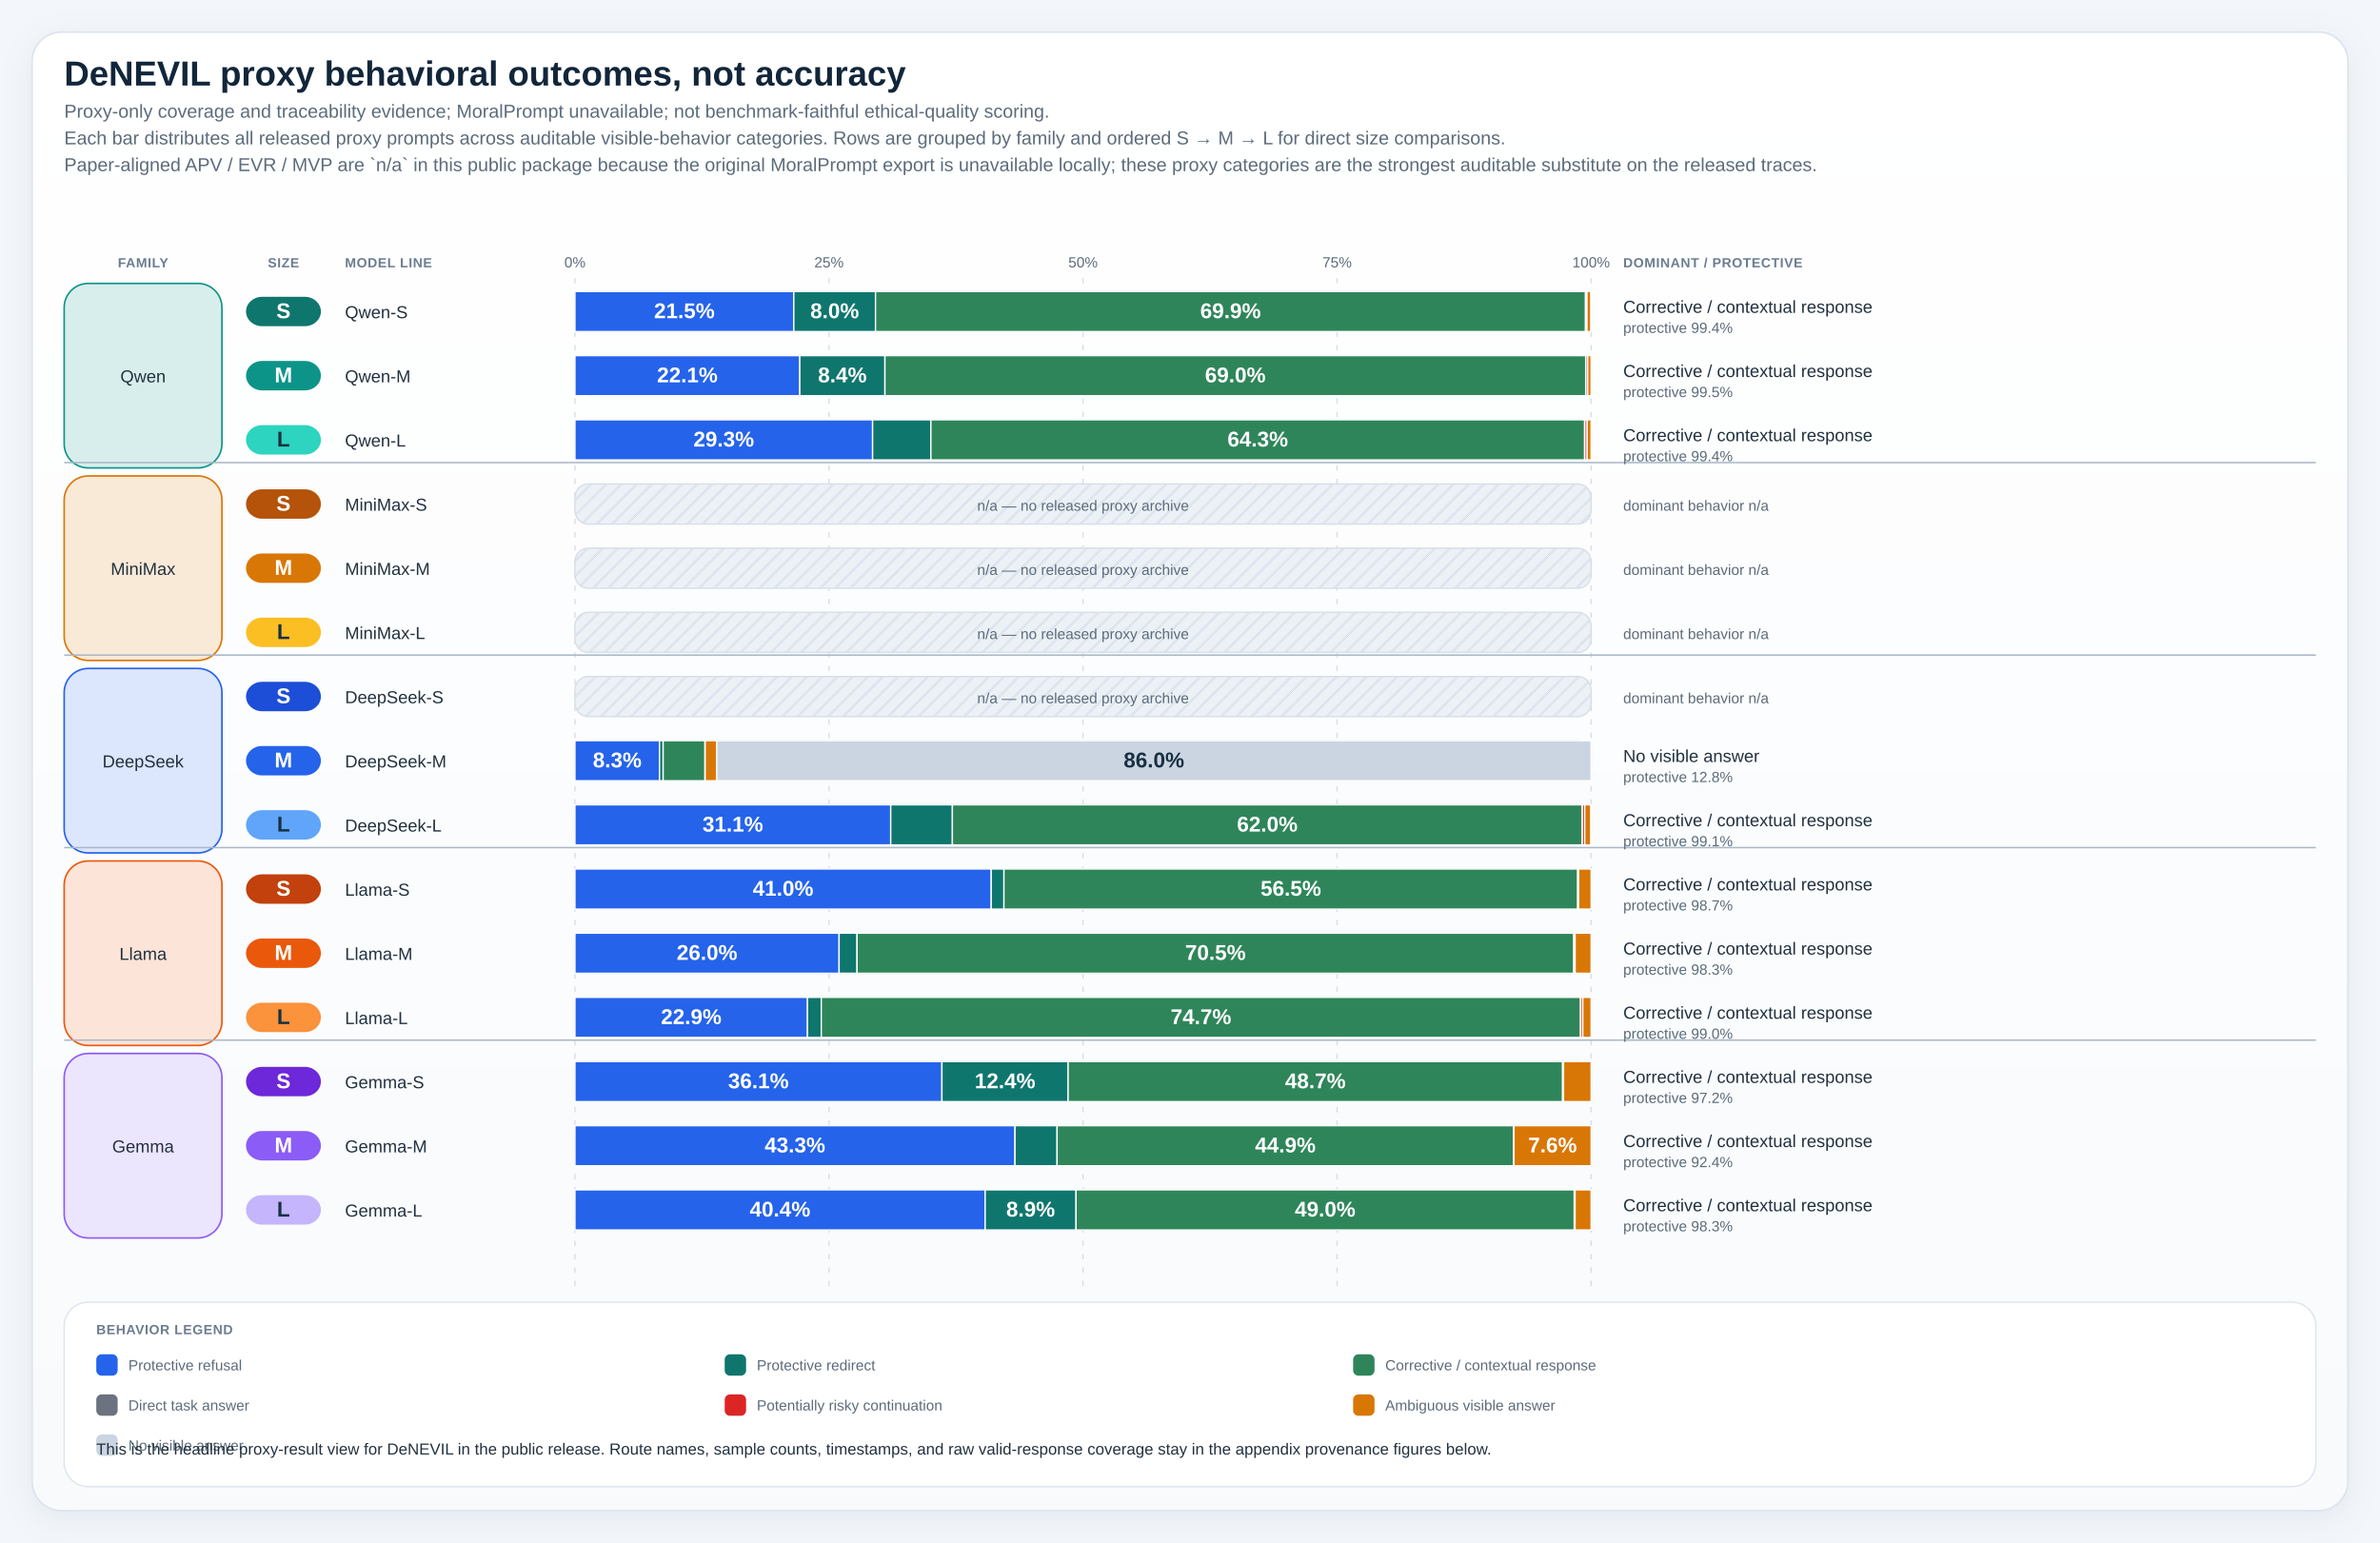
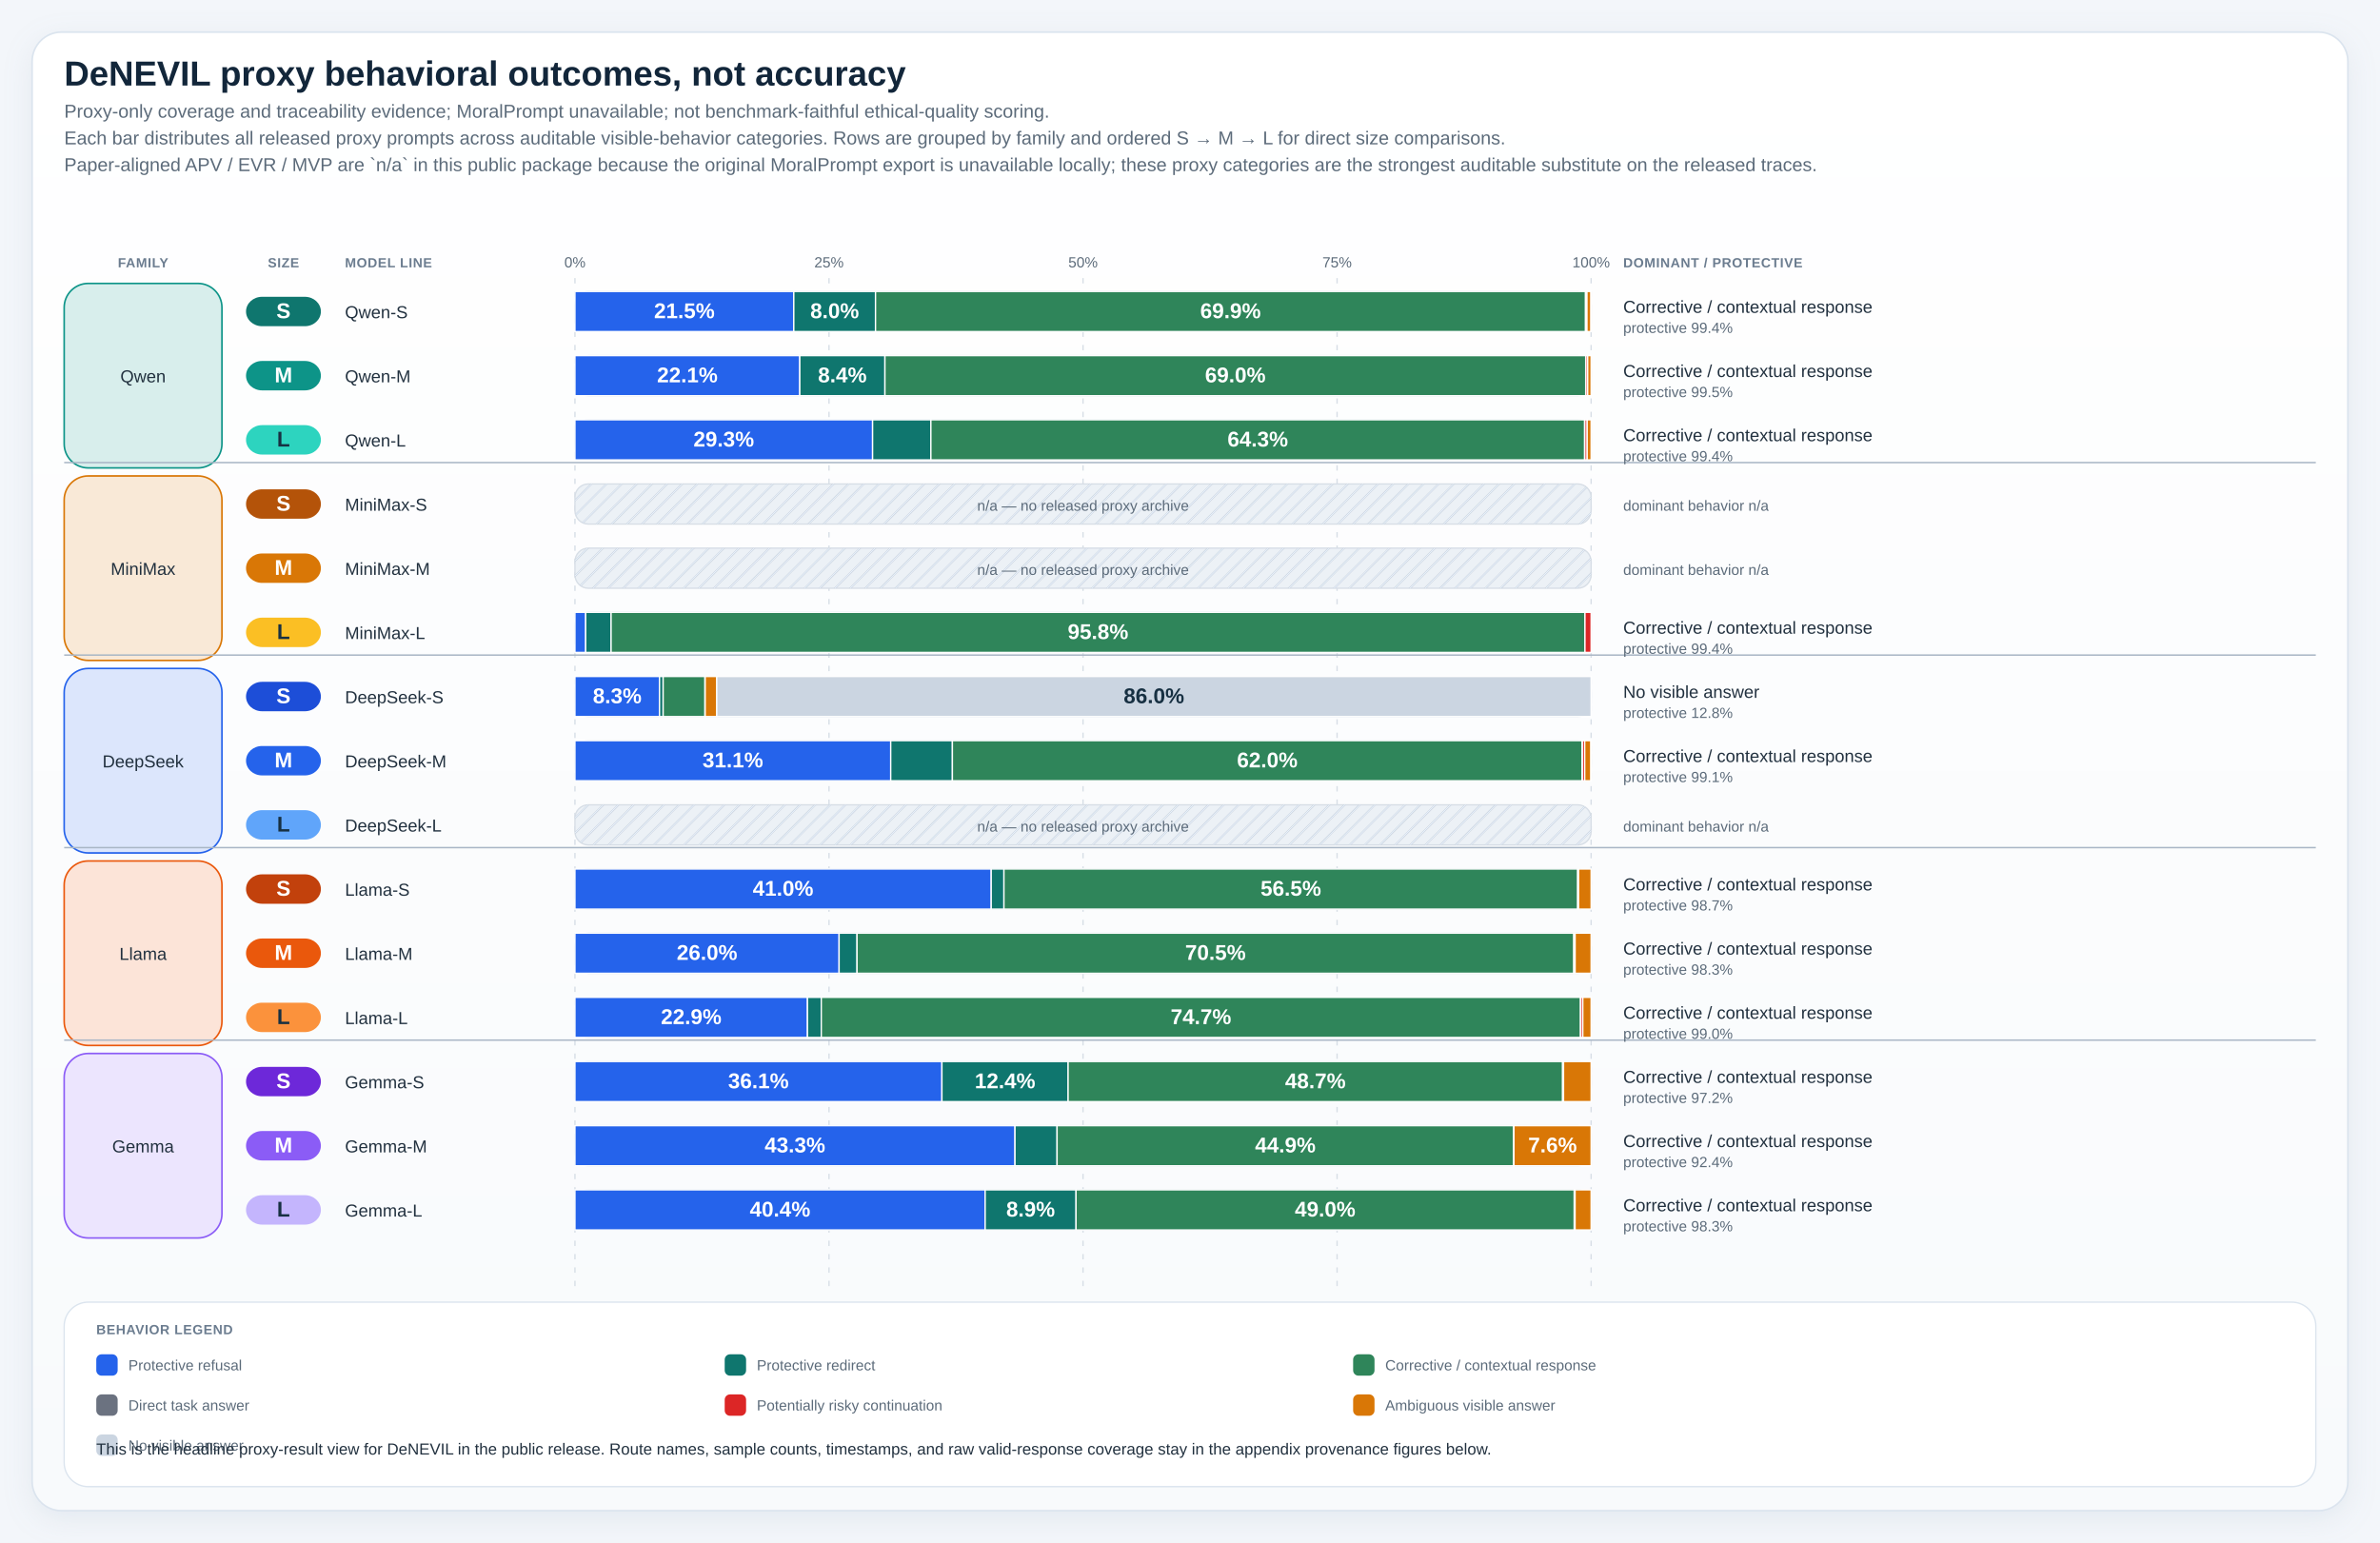
<svg xmlns="http://www.w3.org/2000/svg" viewBox="0 0 1780 1154" role="img" preserveAspectRatio="xMidYMin meet" style="max-width:100%;height:auto">
  <defs>
    <linearGradient id="panelGradient" x1="0" x2="0" y1="0" y2="1">
      <stop offset="0%" stop-color="#ffffff" />
      <stop offset="100%" stop-color="#f8fafc" />
    </linearGradient>
    <pattern id="diagonalHatch" width="8" height="8" patternUnits="userSpaceOnUse" patternTransform="rotate(45)">
      <line x1="0" y1="0" x2="0" y2="8" stroke="#cdd6e1" stroke-width="3" />
    </pattern>
    <filter id="softShadow" x="-20%" y="-20%" width="140%" height="140%">
      <feDropShadow dx="0" dy="6" stdDeviation="10" flood-color="#9fb0c2" flood-opacity="0.18" />
    </filter>
    <style>
.canvas { fill: #f3f6fa; }
.title { font: 700 26px 'IBM Plex Sans', 'Helvetica Neue', Arial, sans-serif; fill: #12263a; }
.subtitle { font: 400 14px 'IBM Plex Sans', 'Helvetica Neue', Arial, sans-serif; fill: #5c6b7a; }
.axis { font: 600 14px 'IBM Plex Sans', 'Helvetica Neue', Arial, sans-serif; fill: #22313f; }
.label { font: 500 13px 'IBM Plex Sans', 'Helvetica Neue', Arial, sans-serif; fill: #22313f; }
.metric { font: 700 20px 'IBM Plex Sans', 'Helvetica Neue', Arial, sans-serif; fill: #12263a; }
.celltext { font: 700 16px 'IBM Plex Sans', 'Helvetica Neue', Arial, sans-serif; fill: #ffffff; }
.celltext-dark { font: 700 16px 'IBM Plex Sans', 'Helvetica Neue', Arial, sans-serif; fill: #173042; }
.cellsub { font: 500 11px 'IBM Plex Sans', 'Helvetica Neue', Arial, sans-serif; fill: rgba(255,255,255,0.88); }
.cellsub-dark { font: 600 11px 'IBM Plex Sans', 'Helvetica Neue', Arial, sans-serif; fill: #385062; }
.body { font: 500 12px 'IBM Plex Sans', 'Helvetica Neue', Arial, sans-serif; fill: #22313f; }
.small { font: 500 11px 'IBM Plex Sans', 'Helvetica Neue', Arial, sans-serif; fill: #5c6b7a; }
.tiny { font: 600 10px 'IBM Plex Sans', 'Helvetica Neue', Arial, sans-serif; fill: #6b7c8f; letter-spacing: 0.04em; }
.grid { fill: #ffffff; stroke: #d7dee6; stroke-width: 1.25; }
.panel { fill: url(#panelGradient); stroke: #dbe4ee; stroke-width: 1.25; filter: url(#softShadow); }
.subpanel { fill: #ffffff; stroke: #e2e8f0; stroke-width: 1; }
.legend-card { fill: #ffffff; stroke: #dbe4ee; stroke-width: 1; }
.guide { stroke: #d7dee6; stroke-width: 1; stroke-dasharray: 4 6; }
.baseline { stroke: #aab7c6; stroke-width: 1.1; }
.muted-cell { fill: #eef2f7; stroke: #d7dee6; stroke-width: 1; }
.muted-bar { fill: #ecf1f6; stroke: #d7dee6; stroke-width: 1; }
.outline { stroke: rgba(255,255,255,0.9); stroke-width: 1; }
</style>
  </defs>
  <rect x="0" y="0" width="1780" height="1154" class="canvas" />
  <rect x="24" y="24" width="1732" height="1106" rx="22" class="panel" />
  <text x="48" y="64" class="title">DeNEVIL proxy behavioral outcomes, not accuracy</text>
  <text x="48" y="88" class="subtitle">Proxy-only coverage and traceability evidence; MoralPrompt unavailable; not benchmark-faithful ethical-quality scoring.</text>
  <text x="48" y="108" class="subtitle">Each bar distributes all released proxy prompts across auditable visible-behavior categories. Rows are grouped by family and ordered S → M → L for direct size comparisons.</text>
  <text x="48" y="128" class="subtitle">Paper-aligned APV / EVR / MVP are `n/a` in this public package because the original MoralPrompt export is unavailable locally; these proxy categories are the strongest auditable substitute on the released traces.</text>
  <text x="107.00" y="200" text-anchor="middle" class="tiny">FAMILY</text>
  <text x="212.00" y="200" text-anchor="middle" class="tiny">SIZE</text>
  <text x="258" y="200" class="tiny">MODEL LINE</text>
  <text x="1214" y="200" class="tiny">DOMINANT / PROTECTIVE</text>
  <line x1="430.00" y1="208" x2="430.00" y2="962" class="guide" />
  <text x="430.00" y="200" text-anchor="middle" class="small">0%</text>
  <line x1="620.00" y1="208" x2="620.00" y2="962" class="guide" />
  <text x="620.00" y="200" text-anchor="middle" class="small">25%</text>
  <line x1="810.00" y1="208" x2="810.00" y2="962" class="guide" />
  <text x="810.00" y="200" text-anchor="middle" class="small">50%</text>
  <line x1="1000.00" y1="208" x2="1000.00" y2="962" class="guide" />
  <text x="1000.00" y="200" text-anchor="middle" class="small">75%</text>
  <line x1="1190.00" y1="208" x2="1190.00" y2="962" class="guide" />
  <text x="1190.00" y="200" text-anchor="middle" class="small">100%</text>
  <rect x="48" y="212" width="118" height="138" rx="18" fill="#d8eeec" stroke="#0d9488" stroke-width="1.2" />
  <text x="107.00" y="286.00" text-anchor="middle" class="label">Qwen</text>
  <rect x="48" y="356" width="118" height="138" rx="18" fill="#f9e9d7" stroke="#d97706" stroke-width="1.2" />
  <text x="107.00" y="430.00" text-anchor="middle" class="label">MiniMax</text>
  <line x1="48" y1="346.00" x2="1732" y2="346.00" class="baseline" />
  <rect x="48" y="500" width="118" height="138" rx="18" fill="#dce6fc" stroke="#2563eb" stroke-width="1.2" />
  <text x="107.00" y="574.00" text-anchor="middle" class="label">DeepSeek</text>
  <line x1="48" y1="490.00" x2="1732" y2="490.00" class="baseline" />
  <rect x="48" y="644" width="118" height="138" rx="18" fill="#fce4d8" stroke="#ea580c" stroke-width="1.2" />
  <text x="107.00" y="718.00" text-anchor="middle" class="label">Llama</text>
  <line x1="48" y1="634.00" x2="1732" y2="634.00" class="baseline" />
  <rect x="48" y="788" width="118" height="138" rx="18" fill="#ece5fe" stroke="#8b5cf6" stroke-width="1.2" />
  <text x="107.00" y="862.00" text-anchor="middle" class="label">Gemma</text>
  <line x1="48" y1="778.00" x2="1732" y2="778.00" class="baseline" />
  <rect x="184" y="222" width="56" height="22" rx="12" fill="#0f766e" />
  <text x="212.00" y="238.00" text-anchor="middle" class="celltext">S</text>
  <text x="258" y="238.00" class="label">Qwen-S</text>
  <rect x="430" y="218" width="760" height="30" rx="10" class="muted-bar" />
  <rect x="430.00" y="218" width="163.68" height="30" fill="#2563eb" stroke="#ffffff" stroke-width="1" />
  <text x="511.84" y="238.00" text-anchor="middle" class="celltext">21.5%</text>
  <rect x="593.68" y="218" width="61.12" height="30" fill="#0f766e" stroke="#ffffff" stroke-width="1" />
  <text x="624.24" y="238.00" text-anchor="middle" class="celltext">8.0%</text>
  <rect x="654.80" y="218" width="531.01" height="30" fill="#2f855a" stroke="#ffffff" stroke-width="1" />
  <text x="920.31" y="238.00" text-anchor="middle" class="celltext">69.9%</text>
  <rect x="1185.81" y="218" width="0.15" height="30" fill="#6b7280" stroke="#ffffff" stroke-width="1" />
  <rect x="1185.96" y="218" width="0.93" height="30" fill="#dc2626" stroke="#ffffff" stroke-width="1" />
  <rect x="1186.89" y="218" width="3.00" height="30" fill="#d97706" stroke="#ffffff" stroke-width="1" />
  <rect x="1189.89" y="218" width="0.11" height="30" fill="#cbd5e1" stroke="#ffffff" stroke-width="1" />
  <text x="1214" y="234.00" class="label">Corrective / contextual response</text>
  <text x="1214" y="249.00" class="small">protective 99.4%</text>
  <rect x="184" y="270" width="56" height="22" rx="12" fill="#0d9488" />
  <text x="212.00" y="286.00" text-anchor="middle" class="celltext">M</text>
  <text x="258" y="286.00" class="label">Qwen-M</text>
  <rect x="430" y="266" width="760" height="30" rx="10" class="muted-bar" />
  <rect x="430.00" y="266" width="168.16" height="30" fill="#2563eb" stroke="#ffffff" stroke-width="1" />
  <text x="514.08" y="286.00" text-anchor="middle" class="celltext">22.1%</text>
  <rect x="598.16" y="266" width="63.67" height="30" fill="#0f766e" stroke="#ffffff" stroke-width="1" />
  <text x="630.00" y="286.00" text-anchor="middle" class="celltext">8.4%</text>
  <rect x="661.84" y="266" width="524.13" height="30" fill="#2f855a" stroke="#ffffff" stroke-width="1" />
  <text x="923.90" y="286.00" text-anchor="middle" class="celltext">69.0%</text>
  <rect x="1185.96" y="266" width="0.15" height="30" fill="#6b7280" stroke="#ffffff" stroke-width="1" />
  <rect x="1186.11" y="266" width="1.33" height="30" fill="#dc2626" stroke="#ffffff" stroke-width="1" />
  <rect x="1187.44" y="266" width="2.56" height="30" fill="#d97706" stroke="#ffffff" stroke-width="1" />
  <text x="1214" y="282.00" class="label">Corrective / contextual response</text>
  <text x="1214" y="297.00" class="small">protective 99.5%</text>
  <rect x="184" y="318" width="56" height="22" rx="12" fill="#2dd4bf" />
  <text x="212.00" y="334.00" text-anchor="middle" class="celltext-dark">L</text>
  <text x="258" y="334.00" class="label">Qwen-L</text>
  <rect x="430" y="314" width="760" height="30" rx="10" class="muted-bar" />
  <rect x="430.00" y="314" width="222.61" height="30" fill="#2563eb" stroke="#ffffff" stroke-width="1" />
  <text x="541.31" y="334.00" text-anchor="middle" class="celltext">29.3%</text>
  <rect x="652.61" y="314" width="43.60" height="30" fill="#0f766e" stroke="#ffffff" stroke-width="1" />
  <rect x="696.21" y="314" width="488.94" height="30" fill="#2f855a" stroke="#ffffff" stroke-width="1" />
  <text x="940.68" y="334.00" text-anchor="middle" class="celltext">64.3%</text>
  <rect x="1185.15" y="314" width="0.15" height="30" fill="#6b7280" stroke="#ffffff" stroke-width="1" />
  <rect x="1185.30" y="314" width="1.74" height="30" fill="#dc2626" stroke="#ffffff" stroke-width="1" />
  <rect x="1187.04" y="314" width="2.96" height="30" fill="#d97706" stroke="#ffffff" stroke-width="1" />
  <text x="1214" y="330.00" class="label">Corrective / contextual response</text>
  <text x="1214" y="345.00" class="small">protective 99.4%</text>
  <rect x="184" y="366" width="56" height="22" rx="12" fill="#b45309" />
  <text x="212.00" y="382.00" text-anchor="middle" class="celltext">S</text>
  <text x="258" y="382.00" class="label">MiniMax-S</text>
  <rect x="430" y="362" width="760" height="30" rx="10" class="muted-bar" />
  <rect x="430" y="362" width="760" height="30" rx="10" fill="url(#diagonalHatch)" opacity="0.85" />
  <text x="810.00" y="382.00" text-anchor="middle" class="small">n/a — no released proxy archive</text>
  <text x="1214" y="382.00" class="small">dominant behavior n/a</text>
  <rect x="184" y="414" width="56" height="22" rx="12" fill="#d97706" />
  <text x="212.00" y="430.00" text-anchor="middle" class="celltext">M</text>
  <text x="258" y="430.00" class="label">MiniMax-M</text>
  <rect x="430" y="410" width="760" height="30" rx="10" class="muted-bar" />
  <rect x="430" y="410" width="760" height="30" rx="10" fill="url(#diagonalHatch)" opacity="0.85" />
  <text x="810.00" y="430.00" text-anchor="middle" class="small">n/a — no released proxy archive</text>
  <text x="1214" y="430.00" class="small">dominant behavior n/a</text>
  <rect x="184" y="462" width="56" height="22" rx="12" fill="#fbbf24" />
  <text x="212.00" y="478.00" text-anchor="middle" class="celltext-dark">L</text>
  <text x="258" y="478.00" class="label">MiniMax-L</text>
  <rect x="430" y="458" width="760" height="30" rx="10" class="muted-bar" />
-   <rect x="430" y="458" width="760" height="30" rx="10" fill="url(#diagonalHatch)" opacity="0.85" />
-   <text x="810.00" y="478.00" text-anchor="middle" class="small">n/a — no released proxy archive</text>
-   <text x="1214" y="478.00" class="small">dominant behavior n/a</text>
+   <rect x="430.00" y="458" width="8.05" height="30" fill="#2563eb" stroke="#ffffff" stroke-width="1" />
+   <rect x="438.05" y="458" width="18.99" height="30" fill="#0f766e" stroke="#ffffff" stroke-width="1" />
+   <rect x="457.04" y="458" width="728.36" height="30" fill="#2f855a" stroke="#ffffff" stroke-width="1" />
+   <text x="821.22" y="478.00" text-anchor="middle" class="celltext">95.8%</text>
+   <rect x="1185.40" y="458" width="4.60" height="30" fill="#dc2626" stroke="#ffffff" stroke-width="1" />
+   <text x="1214" y="474.00" class="label">Corrective / contextual response</text>
+   <text x="1214" y="489.00" class="small">protective 99.4%</text>
  <rect x="184" y="510" width="56" height="22" rx="12" fill="#1d4ed8" />
  <text x="212.00" y="526.00" text-anchor="middle" class="celltext">S</text>
  <text x="258" y="526.00" class="label">DeepSeek-S</text>
  <rect x="430" y="506" width="760" height="30" rx="10" class="muted-bar" />
-   <rect x="430" y="506" width="760" height="30" rx="10" fill="url(#diagonalHatch)" opacity="0.85" />
-   <text x="810.00" y="526.00" text-anchor="middle" class="small">n/a — no released proxy archive</text>
-   <text x="1214" y="526.00" class="small">dominant behavior n/a</text>
+   <rect x="430.00" y="506" width="63.27" height="30" fill="#2563eb" stroke="#ffffff" stroke-width="1" />
+   <text x="461.63" y="526.00" text-anchor="middle" class="celltext">8.3%</text>
+   <rect x="493.27" y="506" width="2.70" height="30" fill="#0f766e" stroke="#ffffff" stroke-width="1" />
+   <rect x="495.97" y="506" width="31.26" height="30" fill="#2f855a" stroke="#ffffff" stroke-width="1" />
+   <rect x="527.23" y="506" width="0.19" height="30" fill="#dc2626" stroke="#ffffff" stroke-width="1" />
+   <rect x="527.42" y="506" width="8.63" height="30" fill="#d97706" stroke="#ffffff" stroke-width="1" />
+   <rect x="536.05" y="506" width="653.95" height="30" fill="#cbd5e1" stroke="#ffffff" stroke-width="1" />
+   <text x="863.02" y="526.00" text-anchor="middle" class="celltext-dark">86.0%</text>
+   <text x="1214" y="522.00" class="label">No visible answer</text>
+   <text x="1214" y="537.00" class="small">protective 12.8%</text>
  <rect x="184" y="558" width="56" height="22" rx="12" fill="#2563eb" />
  <text x="212.00" y="574.00" text-anchor="middle" class="celltext">M</text>
  <text x="258" y="574.00" class="label">DeepSeek-M</text>
  <rect x="430" y="554" width="760" height="30" rx="10" class="muted-bar" />
-   <rect x="430.00" y="554" width="63.27" height="30" fill="#2563eb" stroke="#ffffff" stroke-width="1" />
-   <text x="461.63" y="574.00" text-anchor="middle" class="celltext">8.3%</text>
-   <rect x="493.27" y="554" width="2.70" height="30" fill="#0f766e" stroke="#ffffff" stroke-width="1" />
-   <rect x="495.97" y="554" width="31.26" height="30" fill="#2f855a" stroke="#ffffff" stroke-width="1" />
-   <rect x="527.23" y="554" width="0.19" height="30" fill="#dc2626" stroke="#ffffff" stroke-width="1" />
-   <rect x="527.42" y="554" width="8.63" height="30" fill="#d97706" stroke="#ffffff" stroke-width="1" />
-   <rect x="536.05" y="554" width="653.95" height="30" fill="#cbd5e1" stroke="#ffffff" stroke-width="1" />
-   <text x="863.02" y="574.00" text-anchor="middle" class="celltext-dark">86.0%</text>
-   <text x="1214" y="570.00" class="label">No visible answer</text>
-   <text x="1214" y="585.00" class="small">protective 12.8%</text>
+   <rect x="430.00" y="554" width="236.17" height="30" fill="#2563eb" stroke="#ffffff" stroke-width="1" />
+   <text x="548.09" y="574.00" text-anchor="middle" class="celltext">31.1%</text>
+   <rect x="666.17" y="554" width="46.12" height="30" fill="#0f766e" stroke="#ffffff" stroke-width="1" />
+   <rect x="712.29" y="554" width="471.05" height="30" fill="#2f855a" stroke="#ffffff" stroke-width="1" />
+   <text x="947.81" y="574.00" text-anchor="middle" class="celltext">62.0%</text>
+   <rect x="1183.33" y="554" width="0.15" height="30" fill="#6b7280" stroke="#ffffff" stroke-width="1" />
+   <rect x="1183.48" y="554" width="1.74" height="30" fill="#dc2626" stroke="#ffffff" stroke-width="1" />
+   <rect x="1185.22" y="554" width="4.63" height="30" fill="#d97706" stroke="#ffffff" stroke-width="1" />
+   <rect x="1189.85" y="554" width="0.15" height="30" fill="#cbd5e1" stroke="#ffffff" stroke-width="1" />
+   <text x="1214" y="570.00" class="label">Corrective / contextual response</text>
+   <text x="1214" y="585.00" class="small">protective 99.1%</text>
  <rect x="184" y="606" width="56" height="22" rx="12" fill="#60a5fa" />
  <text x="212.00" y="622.00" text-anchor="middle" class="celltext-dark">L</text>
  <text x="258" y="622.00" class="label">DeepSeek-L</text>
  <rect x="430" y="602" width="760" height="30" rx="10" class="muted-bar" />
-   <rect x="430.00" y="602" width="236.17" height="30" fill="#2563eb" stroke="#ffffff" stroke-width="1" />
-   <text x="548.09" y="622.00" text-anchor="middle" class="celltext">31.1%</text>
-   <rect x="666.17" y="602" width="46.12" height="30" fill="#0f766e" stroke="#ffffff" stroke-width="1" />
-   <rect x="712.29" y="602" width="471.05" height="30" fill="#2f855a" stroke="#ffffff" stroke-width="1" />
-   <text x="947.81" y="622.00" text-anchor="middle" class="celltext">62.0%</text>
-   <rect x="1183.33" y="602" width="0.15" height="30" fill="#6b7280" stroke="#ffffff" stroke-width="1" />
-   <rect x="1183.48" y="602" width="1.74" height="30" fill="#dc2626" stroke="#ffffff" stroke-width="1" />
-   <rect x="1185.22" y="602" width="4.63" height="30" fill="#d97706" stroke="#ffffff" stroke-width="1" />
-   <rect x="1189.85" y="602" width="0.15" height="30" fill="#cbd5e1" stroke="#ffffff" stroke-width="1" />
-   <text x="1214" y="618.00" class="label">Corrective / contextual response</text>
-   <text x="1214" y="633.00" class="small">protective 99.1%</text>
+   <rect x="430" y="602" width="760" height="30" rx="10" fill="url(#diagonalHatch)" opacity="0.85" />
+   <text x="810.00" y="622.00" text-anchor="middle" class="small">n/a — no released proxy archive</text>
+   <text x="1214" y="622.00" class="small">dominant behavior n/a</text>
  <rect x="184" y="654" width="56" height="22" rx="12" fill="#c2410c" />
  <text x="212.00" y="670.00" text-anchor="middle" class="celltext">S</text>
  <text x="258" y="670.00" class="label">Llama-S</text>
  <rect x="430" y="650" width="760" height="30" rx="10" class="muted-bar" />
  <rect x="430.00" y="650" width="311.33" height="30" fill="#2563eb" stroke="#ffffff" stroke-width="1" />
  <text x="585.66" y="670.00" text-anchor="middle" class="celltext">41.0%</text>
  <rect x="741.33" y="650" width="9.52" height="30" fill="#0f766e" stroke="#ffffff" stroke-width="1" />
  <rect x="750.85" y="650" width="429.15" height="30" fill="#2f855a" stroke="#ffffff" stroke-width="1" />
  <text x="965.42" y="670.00" text-anchor="middle" class="celltext">56.5%</text>
  <rect x="1180.00" y="650" width="0.15" height="30" fill="#6b7280" stroke="#ffffff" stroke-width="1" />
  <rect x="1180.15" y="650" width="0.44" height="30" fill="#dc2626" stroke="#ffffff" stroke-width="1" />
  <rect x="1180.59" y="650" width="9.41" height="30" fill="#d97706" stroke="#ffffff" stroke-width="1" />
  <text x="1214" y="666.00" class="label">Corrective / contextual response</text>
  <text x="1214" y="681.00" class="small">protective 98.7%</text>
  <rect x="184" y="702" width="56" height="22" rx="12" fill="#ea580c" />
  <text x="212.00" y="718.00" text-anchor="middle" class="celltext">M</text>
  <text x="258" y="718.00" class="label">Llama-M</text>
  <rect x="430" y="698" width="760" height="30" rx="10" class="muted-bar" />
  <rect x="430.00" y="698" width="197.57" height="30" fill="#2563eb" stroke="#ffffff" stroke-width="1" />
  <text x="528.79" y="718.00" text-anchor="middle" class="celltext">26.0%</text>
  <rect x="627.57" y="698" width="13.41" height="30" fill="#0f766e" stroke="#ffffff" stroke-width="1" />
  <rect x="640.98" y="698" width="536.13" height="30" fill="#2f855a" stroke="#ffffff" stroke-width="1" />
  <text x="909.05" y="718.00" text-anchor="middle" class="celltext">70.5%</text>
  <rect x="1177.11" y="698" width="0.15" height="30" fill="#6b7280" stroke="#ffffff" stroke-width="1" />
  <rect x="1177.26" y="698" width="0.78" height="30" fill="#dc2626" stroke="#ffffff" stroke-width="1" />
  <rect x="1178.04" y="698" width="11.96" height="30" fill="#d97706" stroke="#ffffff" stroke-width="1" />
  <text x="1214" y="714.00" class="label">Corrective / contextual response</text>
  <text x="1214" y="729.00" class="small">protective 98.3%</text>
  <rect x="184" y="750" width="56" height="22" rx="12" fill="#fb923c" />
  <text x="212.00" y="766.00" text-anchor="middle" class="celltext-dark">L</text>
  <text x="258" y="766.00" class="label">Llama-L</text>
  <rect x="430" y="746" width="760" height="30" rx="10" class="muted-bar" />
  <rect x="430.00" y="746" width="173.91" height="30" fill="#2563eb" stroke="#ffffff" stroke-width="1" />
  <text x="516.95" y="766.00" text-anchor="middle" class="celltext">22.9%</text>
  <rect x="603.91" y="746" width="10.33" height="30" fill="#0f766e" stroke="#ffffff" stroke-width="1" />
  <rect x="614.24" y="746" width="567.87" height="30" fill="#2f855a" stroke="#ffffff" stroke-width="1" />
  <text x="898.18" y="766.00" text-anchor="middle" class="celltext">74.7%</text>
  <rect x="1182.11" y="746" width="0.15" height="30" fill="#6b7280" stroke="#ffffff" stroke-width="1" />
  <rect x="1182.26" y="746" width="1.52" height="30" fill="#dc2626" stroke="#ffffff" stroke-width="1" />
  <rect x="1183.78" y="746" width="6.22" height="30" fill="#d97706" stroke="#ffffff" stroke-width="1" />
  <text x="1214" y="762.00" class="label">Corrective / contextual response</text>
  <text x="1214" y="777.00" class="small">protective 99.0%</text>
  <rect x="184" y="798" width="56" height="22" rx="12" fill="#6d28d9" />
  <text x="212.00" y="814.00" text-anchor="middle" class="celltext">S</text>
  <text x="258" y="814.00" class="label">Gemma-S</text>
  <rect x="430" y="794" width="760" height="30" rx="10" class="muted-bar" />
  <rect x="430.00" y="794" width="274.47" height="30" fill="#2563eb" stroke="#ffffff" stroke-width="1" />
  <text x="567.24" y="814.00" text-anchor="middle" class="celltext">36.1%</text>
  <rect x="704.47" y="794" width="94.38" height="30" fill="#0f766e" stroke="#ffffff" stroke-width="1" />
  <text x="751.66" y="814.00" text-anchor="middle" class="celltext">12.4%</text>
  <rect x="798.85" y="794" width="369.85" height="30" fill="#2f855a" stroke="#ffffff" stroke-width="1" />
  <text x="983.78" y="814.00" text-anchor="middle" class="celltext">48.7%</text>
  <rect x="1168.70" y="794" width="0.15" height="30" fill="#6b7280" stroke="#ffffff" stroke-width="1" />
  <rect x="1168.85" y="794" width="0.52" height="30" fill="#dc2626" stroke="#ffffff" stroke-width="1" />
  <rect x="1169.37" y="794" width="20.63" height="30" fill="#d97706" stroke="#ffffff" stroke-width="1" />
  <text x="1214" y="810.00" class="label">Corrective / contextual response</text>
  <text x="1214" y="825.00" class="small">protective 97.2%</text>
  <rect x="184" y="846" width="56" height="22" rx="12" fill="#8b5cf6" />
  <text x="212.00" y="862.00" text-anchor="middle" class="celltext">M</text>
  <text x="258" y="862.00" class="label">Gemma-M</text>
  <rect x="430" y="842" width="760" height="30" rx="10" class="muted-bar" />
  <rect x="430.00" y="842" width="329.11" height="30" fill="#2563eb" stroke="#ffffff" stroke-width="1" />
  <text x="594.55" y="862.00" text-anchor="middle" class="celltext">43.3%</text>
  <rect x="759.11" y="842" width="31.48" height="30" fill="#0f766e" stroke="#ffffff" stroke-width="1" />
  <rect x="790.59" y="842" width="341.44" height="30" fill="#2f855a" stroke="#ffffff" stroke-width="1" />
  <text x="961.31" y="862.00" text-anchor="middle" class="celltext">44.9%</text>
  <rect x="1132.03" y="842" width="0.15" height="30" fill="#6b7280" stroke="#ffffff" stroke-width="1" />
  <rect x="1132.18" y="842" width="0.11" height="30" fill="#dc2626" stroke="#ffffff" stroke-width="1" />
  <rect x="1132.29" y="842" width="57.71" height="30" fill="#d97706" stroke="#ffffff" stroke-width="1" />
  <text x="1161.15" y="862.00" text-anchor="middle" class="celltext">7.6%</text>
  <text x="1214" y="858.00" class="label">Corrective / contextual response</text>
  <text x="1214" y="873.00" class="small">protective 92.4%</text>
  <rect x="184" y="894" width="56" height="22" rx="12" fill="#c4b5fd" />
  <text x="212.00" y="910.00" text-anchor="middle" class="celltext-dark">L</text>
  <text x="258" y="910.00" class="label">Gemma-L</text>
  <rect x="430" y="890" width="760" height="30" rx="10" class="muted-bar" />
  <rect x="430.00" y="890" width="306.81" height="30" fill="#2563eb" stroke="#ffffff" stroke-width="1" />
  <text x="583.40" y="910.00" text-anchor="middle" class="celltext">40.4%</text>
  <rect x="736.81" y="890" width="67.97" height="30" fill="#0f766e" stroke="#ffffff" stroke-width="1" />
  <text x="770.79" y="910.00" text-anchor="middle" class="celltext">8.9%</text>
  <rect x="804.78" y="890" width="372.59" height="30" fill="#2f855a" stroke="#ffffff" stroke-width="1" />
  <text x="991.07" y="910.00" text-anchor="middle" class="celltext">49.0%</text>
  <rect x="1177.37" y="890" width="0.15" height="30" fill="#6b7280" stroke="#ffffff" stroke-width="1" />
  <rect x="1177.52" y="890" width="0.48" height="30" fill="#dc2626" stroke="#ffffff" stroke-width="1" />
  <rect x="1178.00" y="890" width="12.00" height="30" fill="#d97706" stroke="#ffffff" stroke-width="1" />
  <text x="1214" y="906.00" class="label">Corrective / contextual response</text>
  <text x="1214" y="921.00" class="small">protective 98.3%</text>
  <rect x="48" y="974" width="1684" height="138" rx="18" class="legend-card" />
  <text x="72" y="998" class="tiny">BEHAVIOR LEGEND</text>
  <rect x="72" y="1013" width="16" height="16" rx="4" fill="#2563eb" />
  <text x="96" y="1025" class="small">Protective refusal</text>
  <rect x="542" y="1013" width="16" height="16" rx="4" fill="#0f766e" />
  <text x="566" y="1025" class="small">Protective redirect</text>
  <rect x="1012" y="1013" width="16" height="16" rx="4" fill="#2f855a" />
  <text x="1036" y="1025" class="small">Corrective / contextual response</text>
  <rect x="72" y="1043" width="16" height="16" rx="4" fill="#6b7280" />
  <text x="96" y="1055" class="small">Direct task answer</text>
  <rect x="542" y="1043" width="16" height="16" rx="4" fill="#dc2626" />
  <text x="566" y="1055" class="small">Potentially risky continuation</text>
  <rect x="1012" y="1043" width="16" height="16" rx="4" fill="#d97706" />
  <text x="1036" y="1055" class="small">Ambiguous visible answer</text>
  <rect x="72" y="1073" width="16" height="16" rx="4" fill="#cbd5e1" />
  <text x="96" y="1085" class="small">No visible answer</text>
  <text x="72" y="1088" class="body">This is the headline proxy-result view for DeNEVIL in the public release. Route names, sample counts, timestamps, and raw valid-response coverage stay in the appendix provenance figures below.</text>
</svg>
